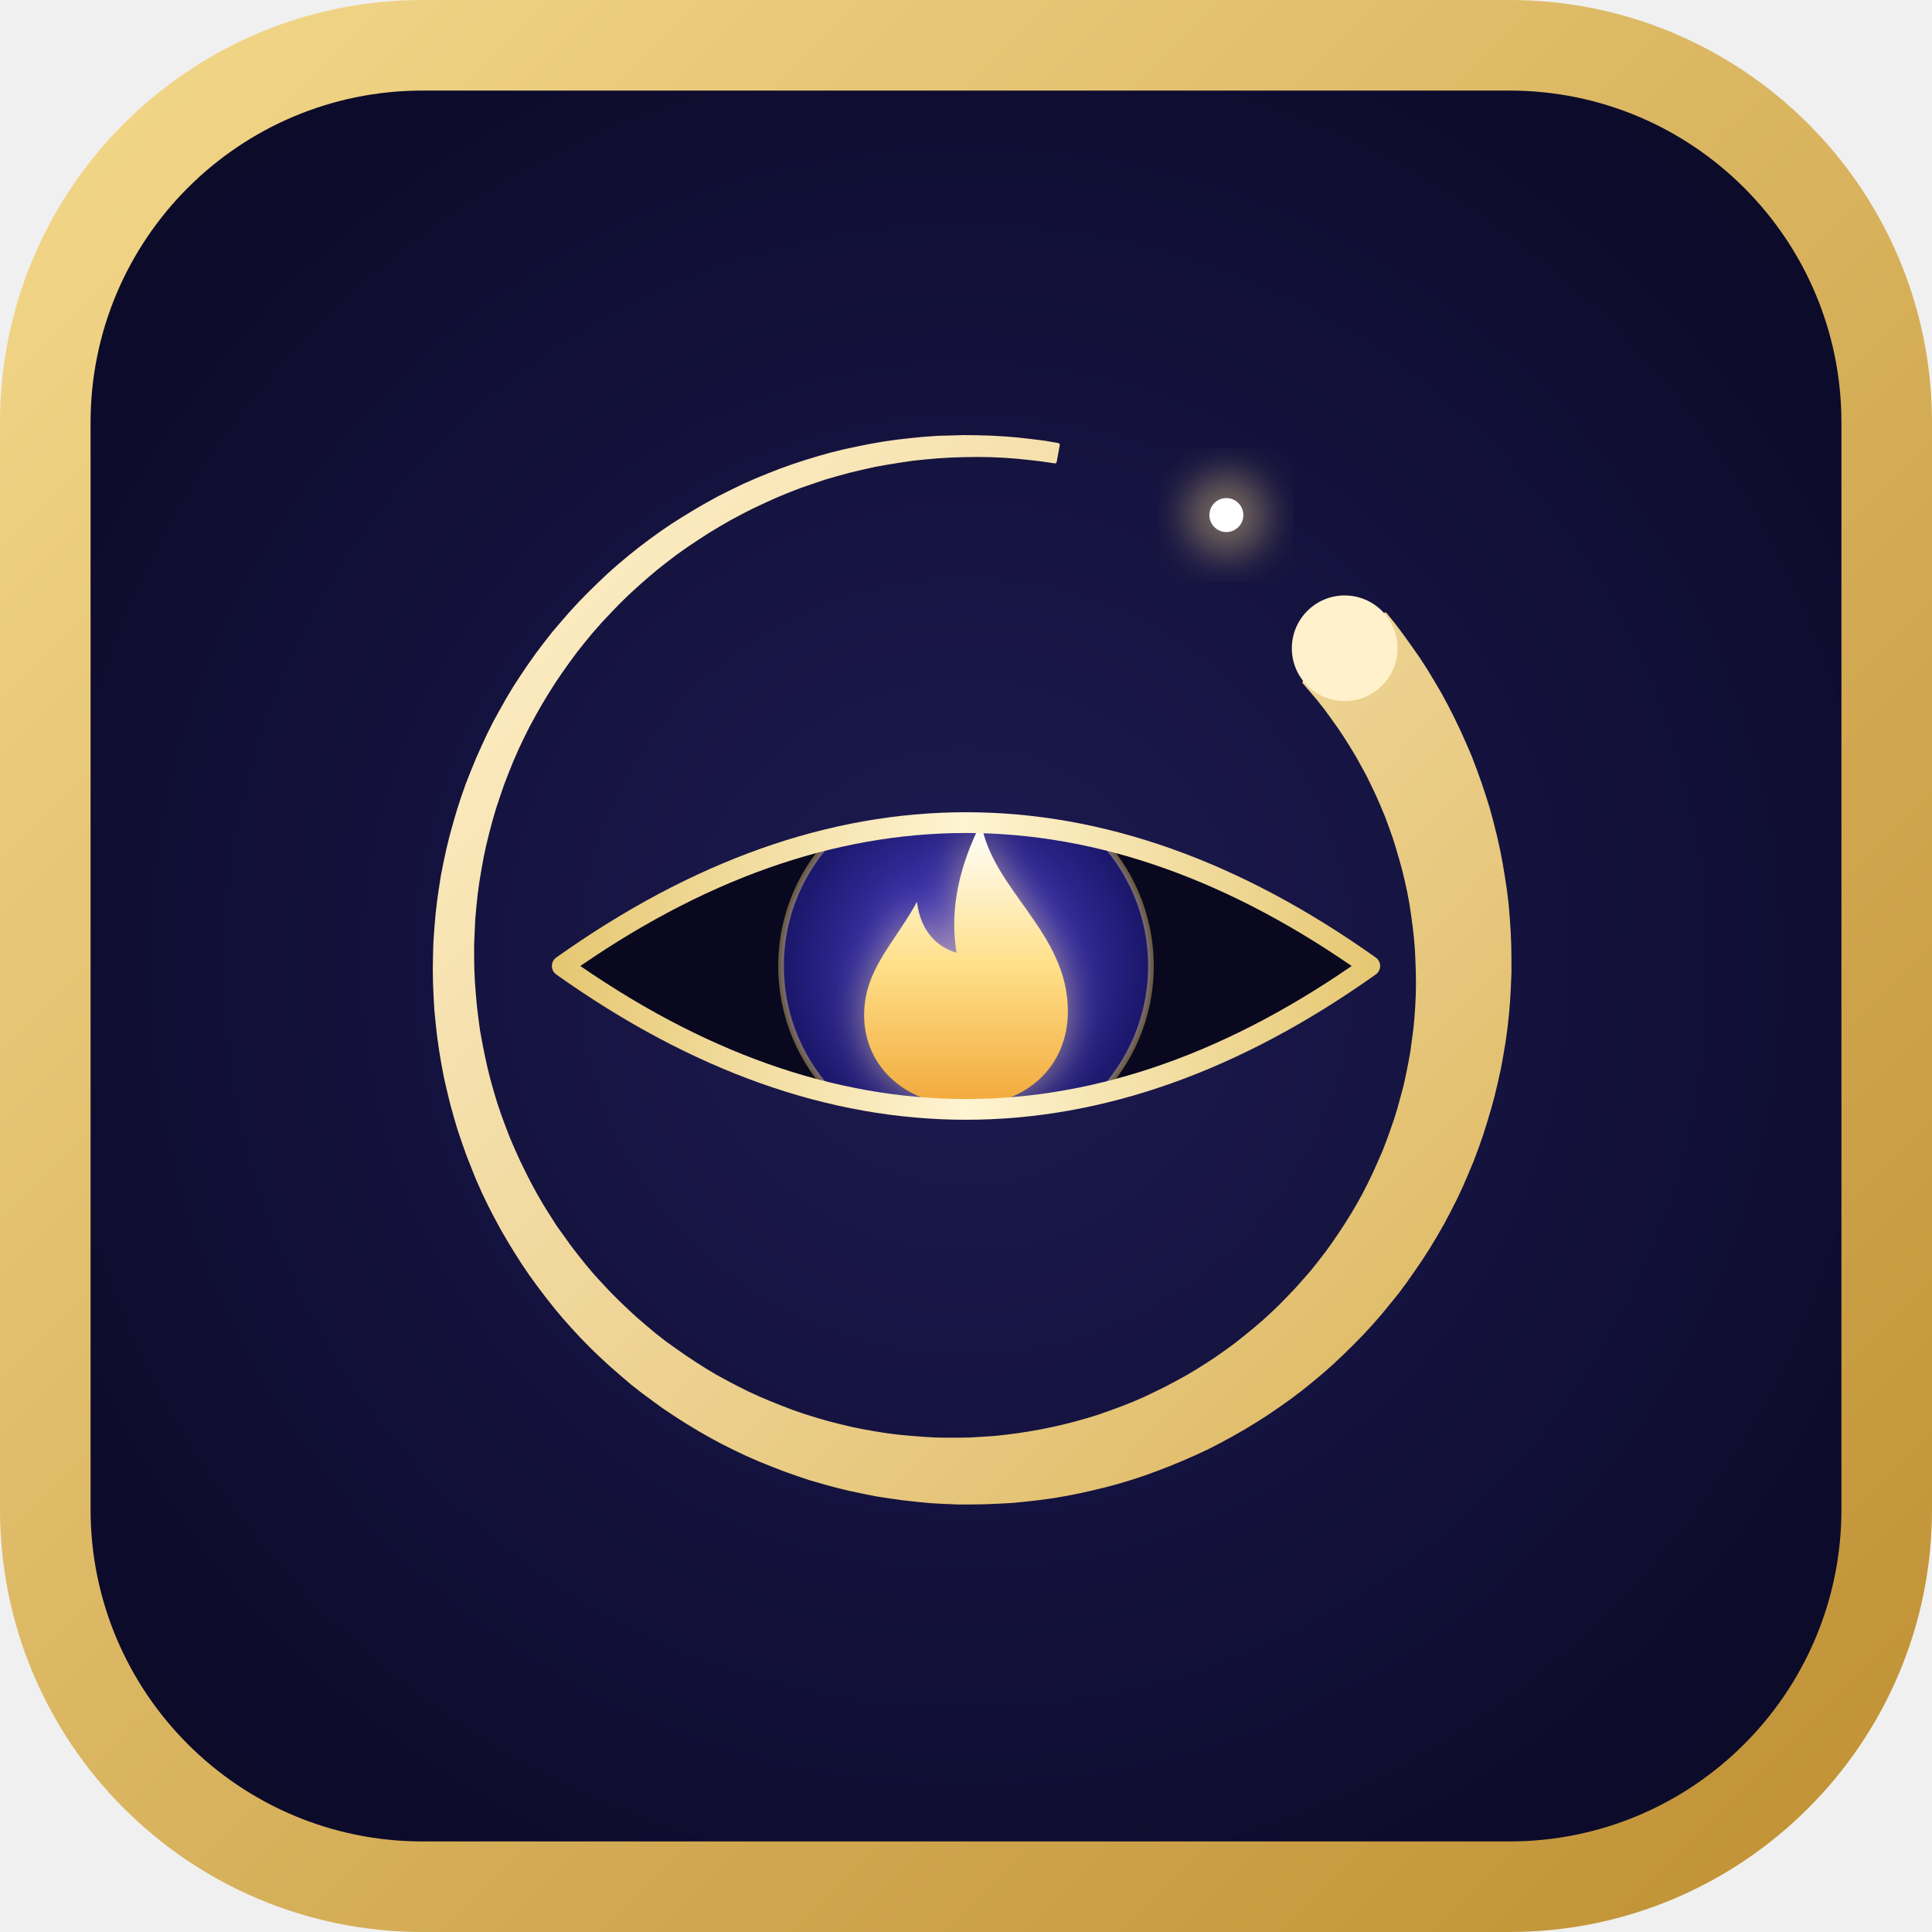
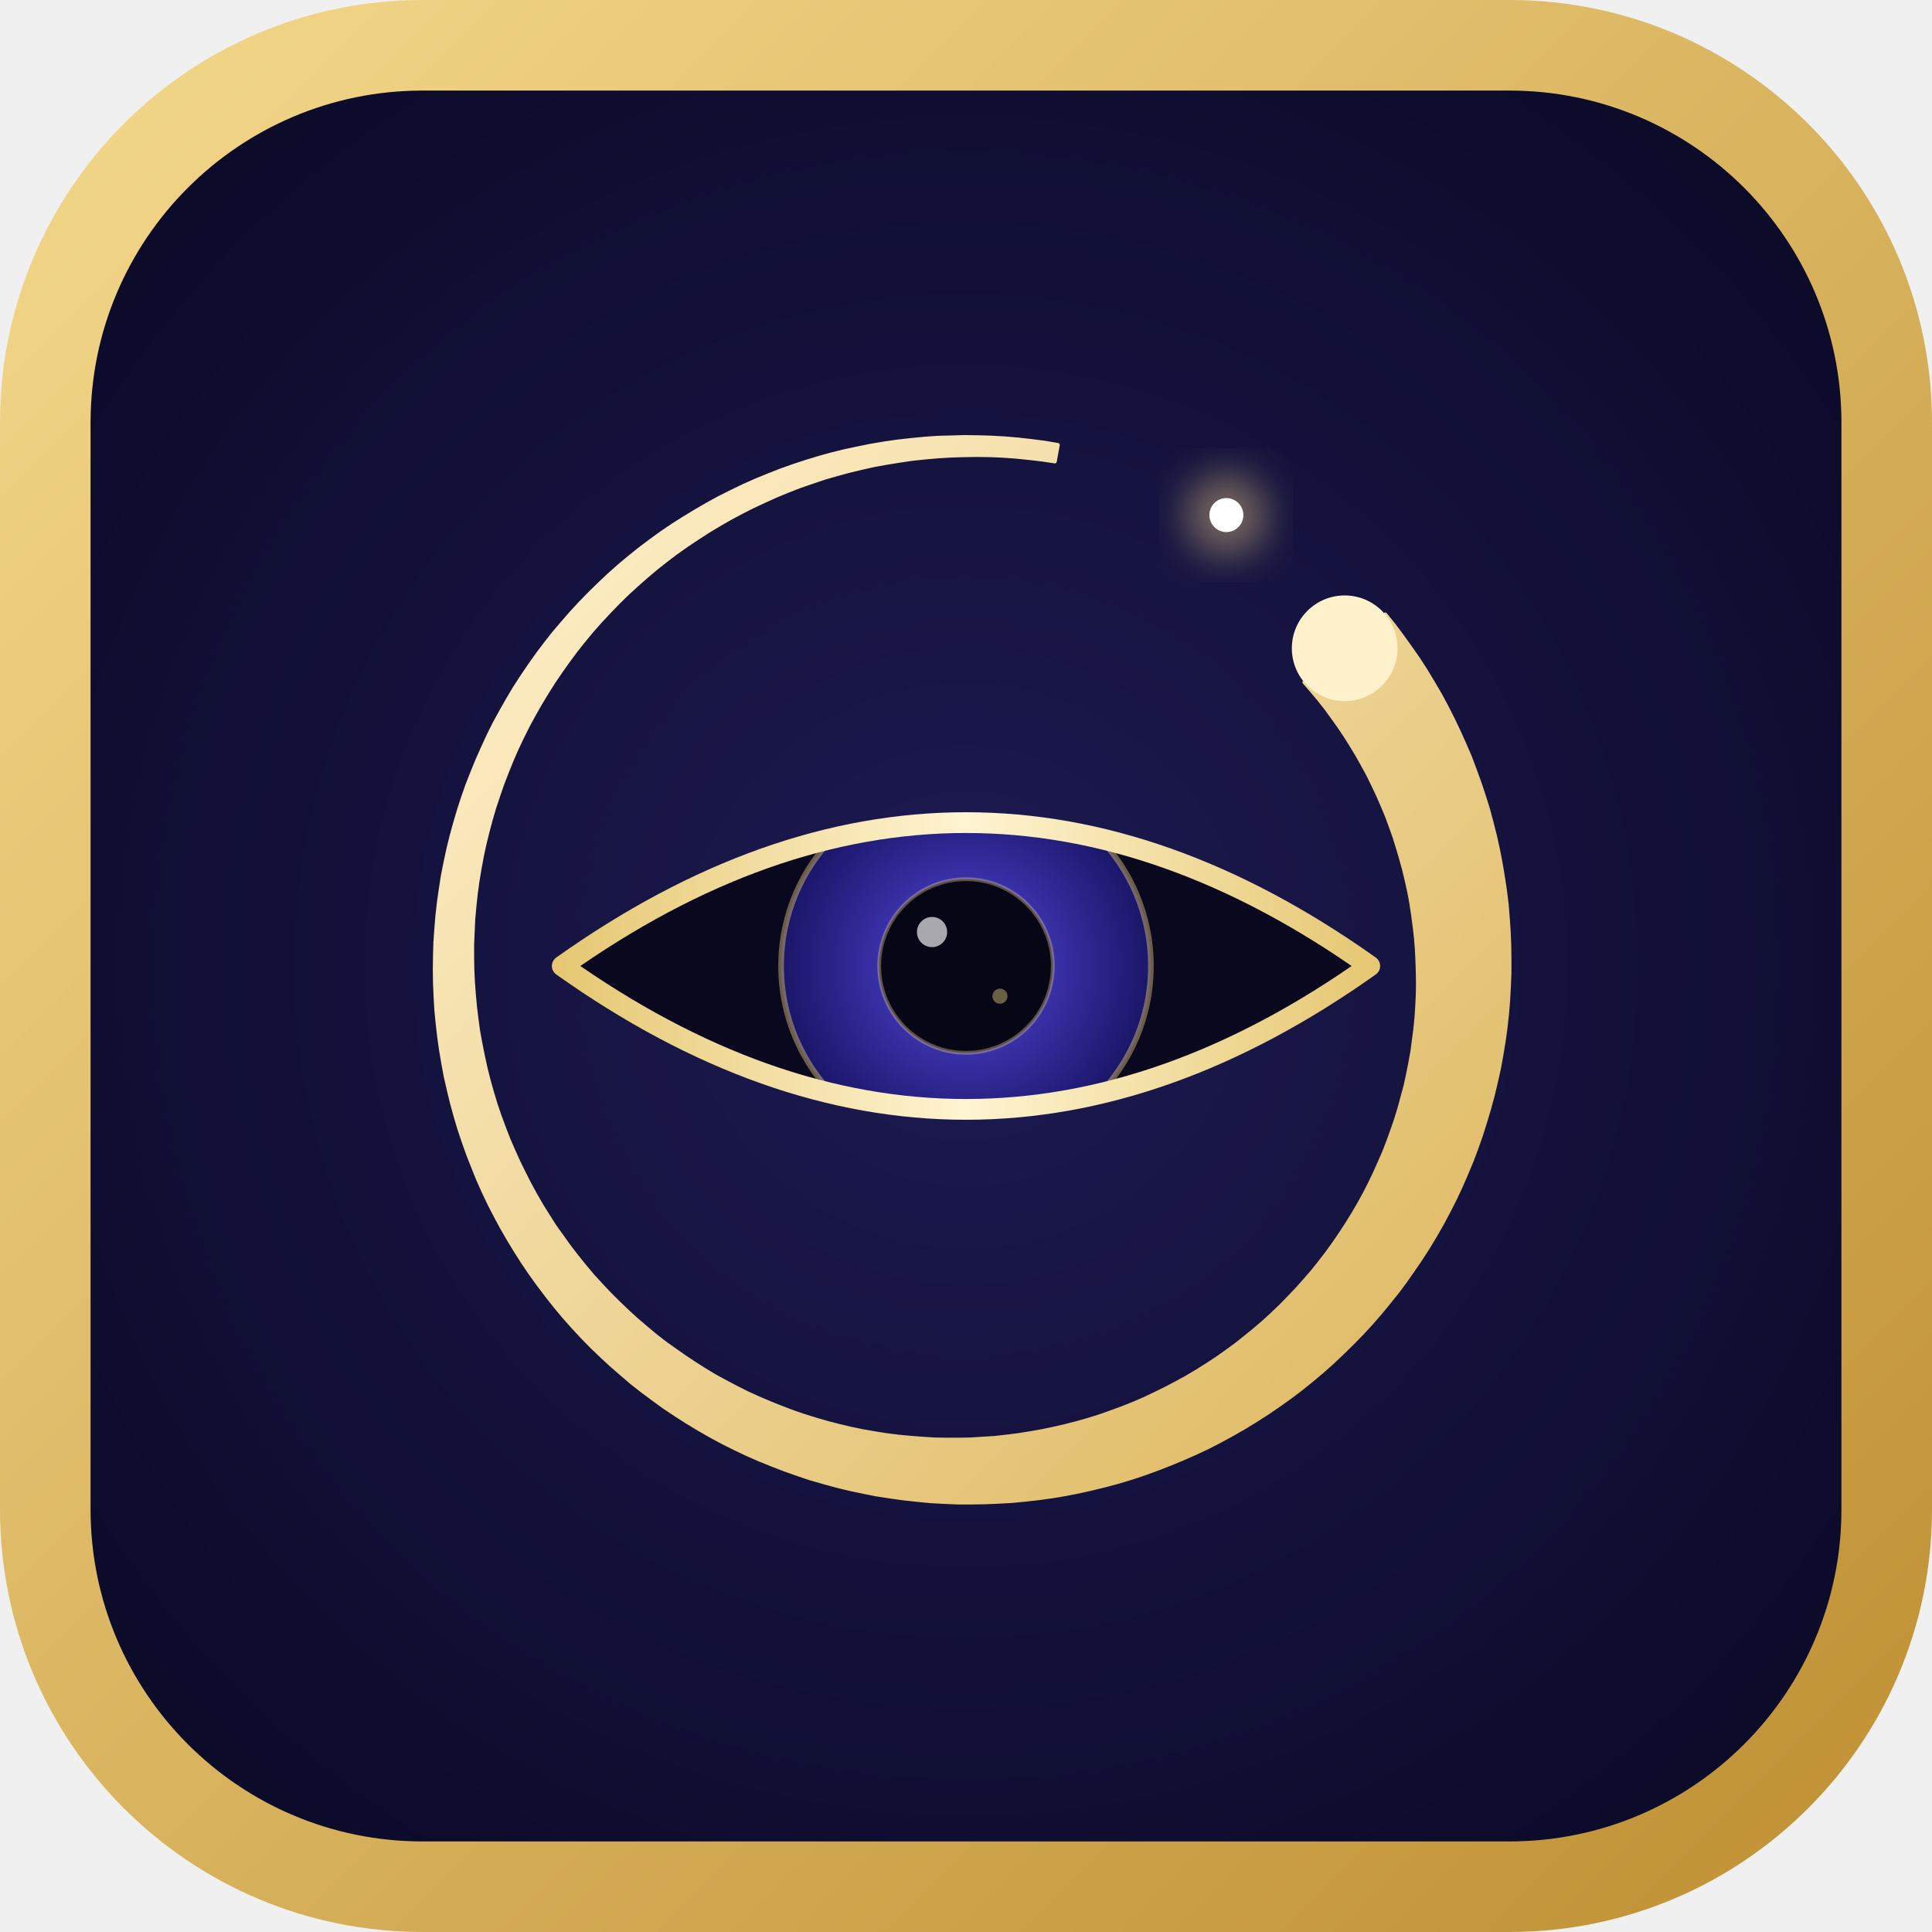
<svg xmlns="http://www.w3.org/2000/svg" viewBox="0 0 1024 1024" width="1024" height="1024" role="img" aria-labelledby="t d">
  <defs>
    <linearGradient id="frame" x1="0" y1="0" x2="1024" y2="1024" gradientUnits="userSpaceOnUse">
      <stop offset="0" stop-color="#F4D98C" />
      <stop offset="1" stop-color="#BF8F32" />
    </linearGradient>
    <radialGradient id="bg" cx="512" cy="512" r="600" gradientUnits="userSpaceOnUse">
      <stop offset="0" stop-color="#1D1A52" />
      <stop offset="1" stop-color="#0B0A28" />
    </radialGradient>
    <linearGradient id="enso" x1="240" y1="260" x2="780" y2="780" gradientUnits="userSpaceOnUse">
      <stop offset="0" stop-color="#FFF1CC" />
      <stop offset="1" stop-color="#DDB75E" />
    </linearGradient>
    <radialGradient id="iris" cx="512" cy="512" r="98" gradientUnits="userSpaceOnUse">
      <stop offset="0" stop-color="#5448E0" />
      <stop offset="1" stop-color="#1A1668" />
    </radialGradient>
-     <linearGradient id="flameP" x1="0" y1="436" x2="0" y2="586" gradientUnits="userSpaceOnUse">
-       <stop offset="0" stop-color="#FFFFFF" />
-       <stop offset="0.5" stop-color="#FFE08A" />
-       <stop offset="1" stop-color="#F2A93B" />
-     </linearGradient>
    <linearGradient id="lid" x1="298" y1="0" x2="726" y2="0" gradientUnits="userSpaceOnUse">
      <stop offset="0" stop-color="#E6C873" />
      <stop offset="0.5" stop-color="#FFF4D2" />
      <stop offset="1" stop-color="#E6C873" />
    </linearGradient>
    <filter id="blur" x="-30%" y="-30%" width="160%" height="160%">
      <feGaussianBlur stdDeviation="10" />
    </filter>
    <path id="eye" d="M298,512 Q512,360 726,512 Q512,664 298,512 Z" />
    <clipPath id="eyeClip">
      <use href="#eye" />
    </clipPath>
-     <path id="flame" d="M520,436 C526,472 566,494 566,536 C566,566 543,586 512,586 C481,586 458,566 458,538 C458,514 474,500 486,478 C488,494 497,502 507,505 C503,481 509,458 520,436 Z" />
  </defs>
  <rect x="0" y="0" width="1024" height="1024" rx="224" fill="url(#frame)" />
  <rect x="48" y="48" width="928" height="928" rx="176" fill="url(#bg)" />
  <path d="M734.2,325.6 L738.8,331.3 L743.2,337.2 L747.5,343.2 L751.7,349.2 L755.7,355.4 L759.5,361.7 L763.2,368.0 L766.7,374.5 L770.0,381.0 L773.2,387.7 L776.2,394.4 L779.1,401.1 L781.7,408.0 L784.2,414.9 L786.5,421.8 L788.7,428.8 L790.6,435.9 L792.4,443.0 L794.0,450.2 L795.4,457.4 L796.6,464.6 L797.7,471.8 L798.6,479.1 L799.2,486.4 L799.7,493.7 L800.0,501.0 L800.1,508.3 L800.1,515.7 L799.8,523.0 L799.4,530.3 L798.8,537.5 L798.0,544.8 L797.0,552.1 L795.8,559.3 L794.5,566.4 L792.9,573.6 L791.2,580.7 L789.3,587.7 L787.2,594.7 L785.0,601.7 L782.6,608.5 L780.0,615.4 L777.2,622.1 L774.3,628.8 L771.2,635.4 L767.9,641.9 L764.5,648.3 L760.9,654.6 L757.1,660.9 L753.2,667.0 L749.1,673.0 L744.9,679.0 L740.6,684.8 L736.0,690.5 L731.4,696.1 L726.6,701.6 L721.7,706.9 L716.6,712.1 L711.4,717.2 L706.1,722.2 L700.7,727.0 L695.1,731.7 L689.5,736.2 L683.7,740.6 L677.8,744.8 L671.8,748.9 L665.7,752.8 L659.5,756.6 L653.2,760.2 L646.8,763.7 L640.4,767.0 L633.8,770.1 L627.2,773.0 L620.5,775.8 L613.8,778.4 L607.0,780.9 L600.1,783.2 L593.2,785.3 L586.2,787.2 L579.2,788.9 L572.1,790.5 L565.0,791.9 L557.9,793.1 L550.7,794.1 L543.6,794.9 L536.4,795.6 L529.1,796.0 L521.9,796.3 L514.7,796.4 L507.5,796.4 L500.3,796.1 L493.1,795.7 L485.9,795.0 L478.7,794.2 L471.6,793.2 L464.4,792.1 L457.4,790.7 L450.3,789.2 L443.3,787.5 L436.4,785.6 L429.4,783.6 L422.6,781.3 L415.8,778.9 L409.1,776.3 L402.4,773.6 L395.8,770.7 L389.3,767.6 L382.9,764.4 L376.6,761.0 L370.3,757.4 L364.2,753.7 L358.1,749.8 L352.1,745.8 L346.3,741.6 L340.5,737.3 L334.9,732.9 L329.4,728.2 L324.0,723.5 L318.7,718.6 L313.5,713.6 L308.5,708.5 L303.6,703.2 L298.9,697.9 L294.3,692.4 L289.8,686.7 L285.5,681.0 L281.3,675.2 L277.3,669.3 L273.4,663.2 L269.7,657.1 L266.1,650.9 L262.7,644.6 L259.4,638.2 L256.3,631.7 L253.4,625.2 L250.7,618.5 L248.1,611.9 L245.7,605.1 L243.4,598.3 L241.4,591.5 L239.5,584.6 L237.8,577.6 L236.2,570.6 L234.9,563.6 L233.7,556.5 L232.7,549.4 L231.9,542.3 L231.2,535.2 L230.8,528.1 L230.5,520.9 L230.4,513.8 L230.5,506.6 L230.7,499.5 L231.2,492.4 L231.8,485.2 L232.6,478.1 L233.6,471.1 L234.7,464.0 L236.1,457.0 L237.6,450.0 L239.3,443.1 L241.2,436.2 L243.2,429.4 L245.4,422.6 L247.8,415.8 L250.4,409.2 L253.1,402.6 L256.0,396.1 L259.0,389.6 L262.2,383.2 L265.6,377.0 L269.1,370.8 L272.8,364.6 L276.7,358.6 L280.7,352.7 L284.8,346.9 L289.1,341.2 L293.5,335.6 L298.1,330.2 L302.8,324.8 L307.6,319.6 L312.6,314.5 L317.7,309.5 L322.9,304.6 L328.2,299.9 L333.7,295.3 L339.2,290.9 L344.9,286.6 L350.7,282.4 L356.6,278.4 L362.6,274.6 L368.7,270.9 L374.9,267.3 L381.1,263.9 L387.5,260.7 L393.9,257.6 L400.4,254.7 L407.0,252.0 L413.6,249.4 L420.3,247.0 L427.0,244.8 L433.9,242.7 L440.7,240.8 L447.6,239.1 L454.6,237.6 L461.6,236.2 L468.6,235.0 L475.6,234.0 L482.7,233.2 L489.8,232.5 L496.9,232.0 L504.0,231.8 L511.1,231.6 L518.2,231.7 L525.3,231.9 L532.4,232.3 L539.5,232.9 L546.6,233.7 L553.7,234.6 L560.7,235.8 L559.1,244.6 L552.3,243.6 L545.5,242.8 L538.6,242.1 L531.8,241.6 L524.9,241.3 L518.0,241.2 L511.1,241.3 L504.3,241.5 L497.4,241.9 L490.6,242.5 L483.8,243.2 L477.0,244.2 L470.2,245.3 L463.5,246.5 L456.8,248.0 L450.1,249.6 L443.5,251.4 L436.9,253.3 L430.4,255.5 L424.0,257.7 L417.6,260.2 L411.3,262.8 L405.1,265.6 L398.9,268.5 L392.8,271.6 L386.8,274.8 L380.9,278.2 L375.1,281.7 L369.4,285.4 L363.7,289.2 L358.2,293.1 L352.8,297.2 L347.5,301.4 L342.3,305.8 L337.2,310.3 L332.2,314.9 L327.4,319.6 L322.7,324.5 L318.1,329.4 L313.6,334.5 L309.3,339.7 L305.1,345.0 L301.1,350.4 L297.2,355.9 L293.4,361.5 L289.8,367.2 L286.3,373.0 L283.0,378.8 L279.8,384.7 L276.8,390.7 L273.9,396.8 L271.2,403.0 L268.7,409.2 L266.3,415.4 L264.1,421.8 L262.0,428.1 L260.1,434.6 L258.4,441.0 L256.8,447.5 L255.4,454.0 L254.2,460.6 L253.1,467.2 L252.2,473.8 L251.5,480.4 L250.9,487.1 L250.6,493.7 L250.3,500.4 L250.3,507.0 L250.4,513.7 L250.7,520.3 L251.2,526.9 L251.8,533.5 L252.6,540.1 L253.5,546.7 L254.7,553.2 L256.0,559.7 L257.4,566.1 L259.0,572.5 L260.8,578.9 L262.7,585.2 L264.8,591.4 L267.1,597.6 L269.5,603.8 L272.1,609.8 L274.8,615.8 L277.7,621.7 L280.7,627.6 L283.8,633.3 L287.1,639.0 L290.6,644.6 L294.1,650.1 L297.9,655.4 L301.7,660.7 L305.7,665.9 L309.8,671.0 L314.0,676.0 L318.4,680.8 L322.9,685.6 L327.5,690.2 L332.2,694.7 L337.0,699.1 L341.9,703.3 L346.9,707.5 L352.0,711.5 L357.3,715.3 L362.6,719.0 L368.0,722.6 L373.5,726.1 L379.0,729.4 L384.7,732.5 L390.4,735.5 L396.2,738.4 L402.1,741.1 L408.0,743.6 L414.0,746.0 L420.0,748.3 L426.1,750.4 L432.2,752.3 L438.4,754.1 L444.6,755.7 L450.9,757.2 L457.2,758.5 L463.5,759.6 L469.8,760.6 L476.1,761.4 L482.5,762.0 L488.9,762.5 L495.3,762.9 L501.6,763.0 L508.0,763.0 L514.4,762.9 L520.7,762.5 L527.1,762.1 L533.4,761.4 L539.7,760.6 L546.0,759.6 L552.2,758.5 L558.5,757.2 L564.6,755.8 L570.8,754.2 L576.8,752.5 L582.9,750.6 L588.8,748.5 L594.8,746.3 L600.6,744.0 L606.4,741.5 L612.1,738.8 L617.8,736.0 L623.3,733.1 L628.8,730.1 L634.2,726.9 L639.6,723.5 L644.8,720.1 L649.9,716.5 L655.0,712.8 L659.9,708.9 L664.7,705.0 L669.5,700.9 L674.1,696.7 L678.6,692.4 L683.0,687.9 L687.3,683.4 L691.4,678.8 L695.5,674.1 L699.4,669.2 L703.2,664.3 L706.8,659.3 L710.3,654.2 L713.7,649.0 L717.0,643.7 L720.1,638.4 L723.1,633.0 L725.9,627.5 L728.6,621.9 L731.1,616.3 L733.6,610.6 L735.8,604.9 L737.9,599.1 L739.9,593.3 L741.7,587.4 L743.3,581.5 L744.9,575.6 L746.2,569.6 L747.4,563.6 L748.5,557.6 L749.3,551.5 L750.1,545.5 L750.7,539.4 L751.1,533.3 L751.4,527.2 L751.5,521.1 L751.4,515.0 L751.2,509.0 L750.9,502.9 L750.4,496.8 L749.7,490.8 L748.9,484.8 L748.0,478.8 L746.9,472.9 L745.6,467.0 L744.2,461.1 L742.6,455.3 L740.9,449.5 L739.1,443.7 L737.1,438.1 L735.0,432.4 L732.7,426.9 L730.3,421.4 L727.7,415.9 L725.1,410.6 L722.2,405.3 L719.3,400.1 L716.2,395.0 L713.0,389.9 L709.7,385.0 L706.2,380.1 L702.7,375.3 L699.0,370.6 L695.2,366.1 L691.3,361.6 Z" fill="url(#enso)" stroke="url(#enso)" stroke-width="2" stroke-linejoin="round" />
  <circle cx="712.7" cy="343.6" r="28" fill="#FFF1CC" />
  <circle cx="650.0" cy="273.0" r="22" fill="#FFE08A" opacity="0.4" filter="url(#blur)" />
  <circle cx="650.0" cy="273.0" r="9" fill="#FFFFFF" />
  <use href="#eye" fill="#09081F" />
  <g clip-path="url(#eyeClip)">
    <circle cx="512" cy="512" r="98" fill="url(#iris)" />
    <circle cx="512" cy="512" r="98" fill="none" stroke="#E6C873" stroke-opacity="0.45" stroke-width="3" />
-     <use href="#flame" fill="#FFE08A" opacity="0.55" filter="url(#blur)" />
-     <use href="#flame" fill="url(#flameP)" />
+     <circle cx="512" cy="512" r="46" fill="#070617" />
+     <circle cx="512" cy="512" r="46" fill="none" stroke="#F4D98C" stroke-opacity="0.35" stroke-width="2" />
+     <circle cx="494" cy="494" r="8" fill="#FFFFFF" opacity="0.65" />
+     <circle cx="530" cy="528" r="4" fill="#FFE08A" opacity="0.4" />
  </g>
  <use href="#eye" fill="none" stroke="url(#lid)" stroke-width="11" stroke-linejoin="round" />
</svg>
